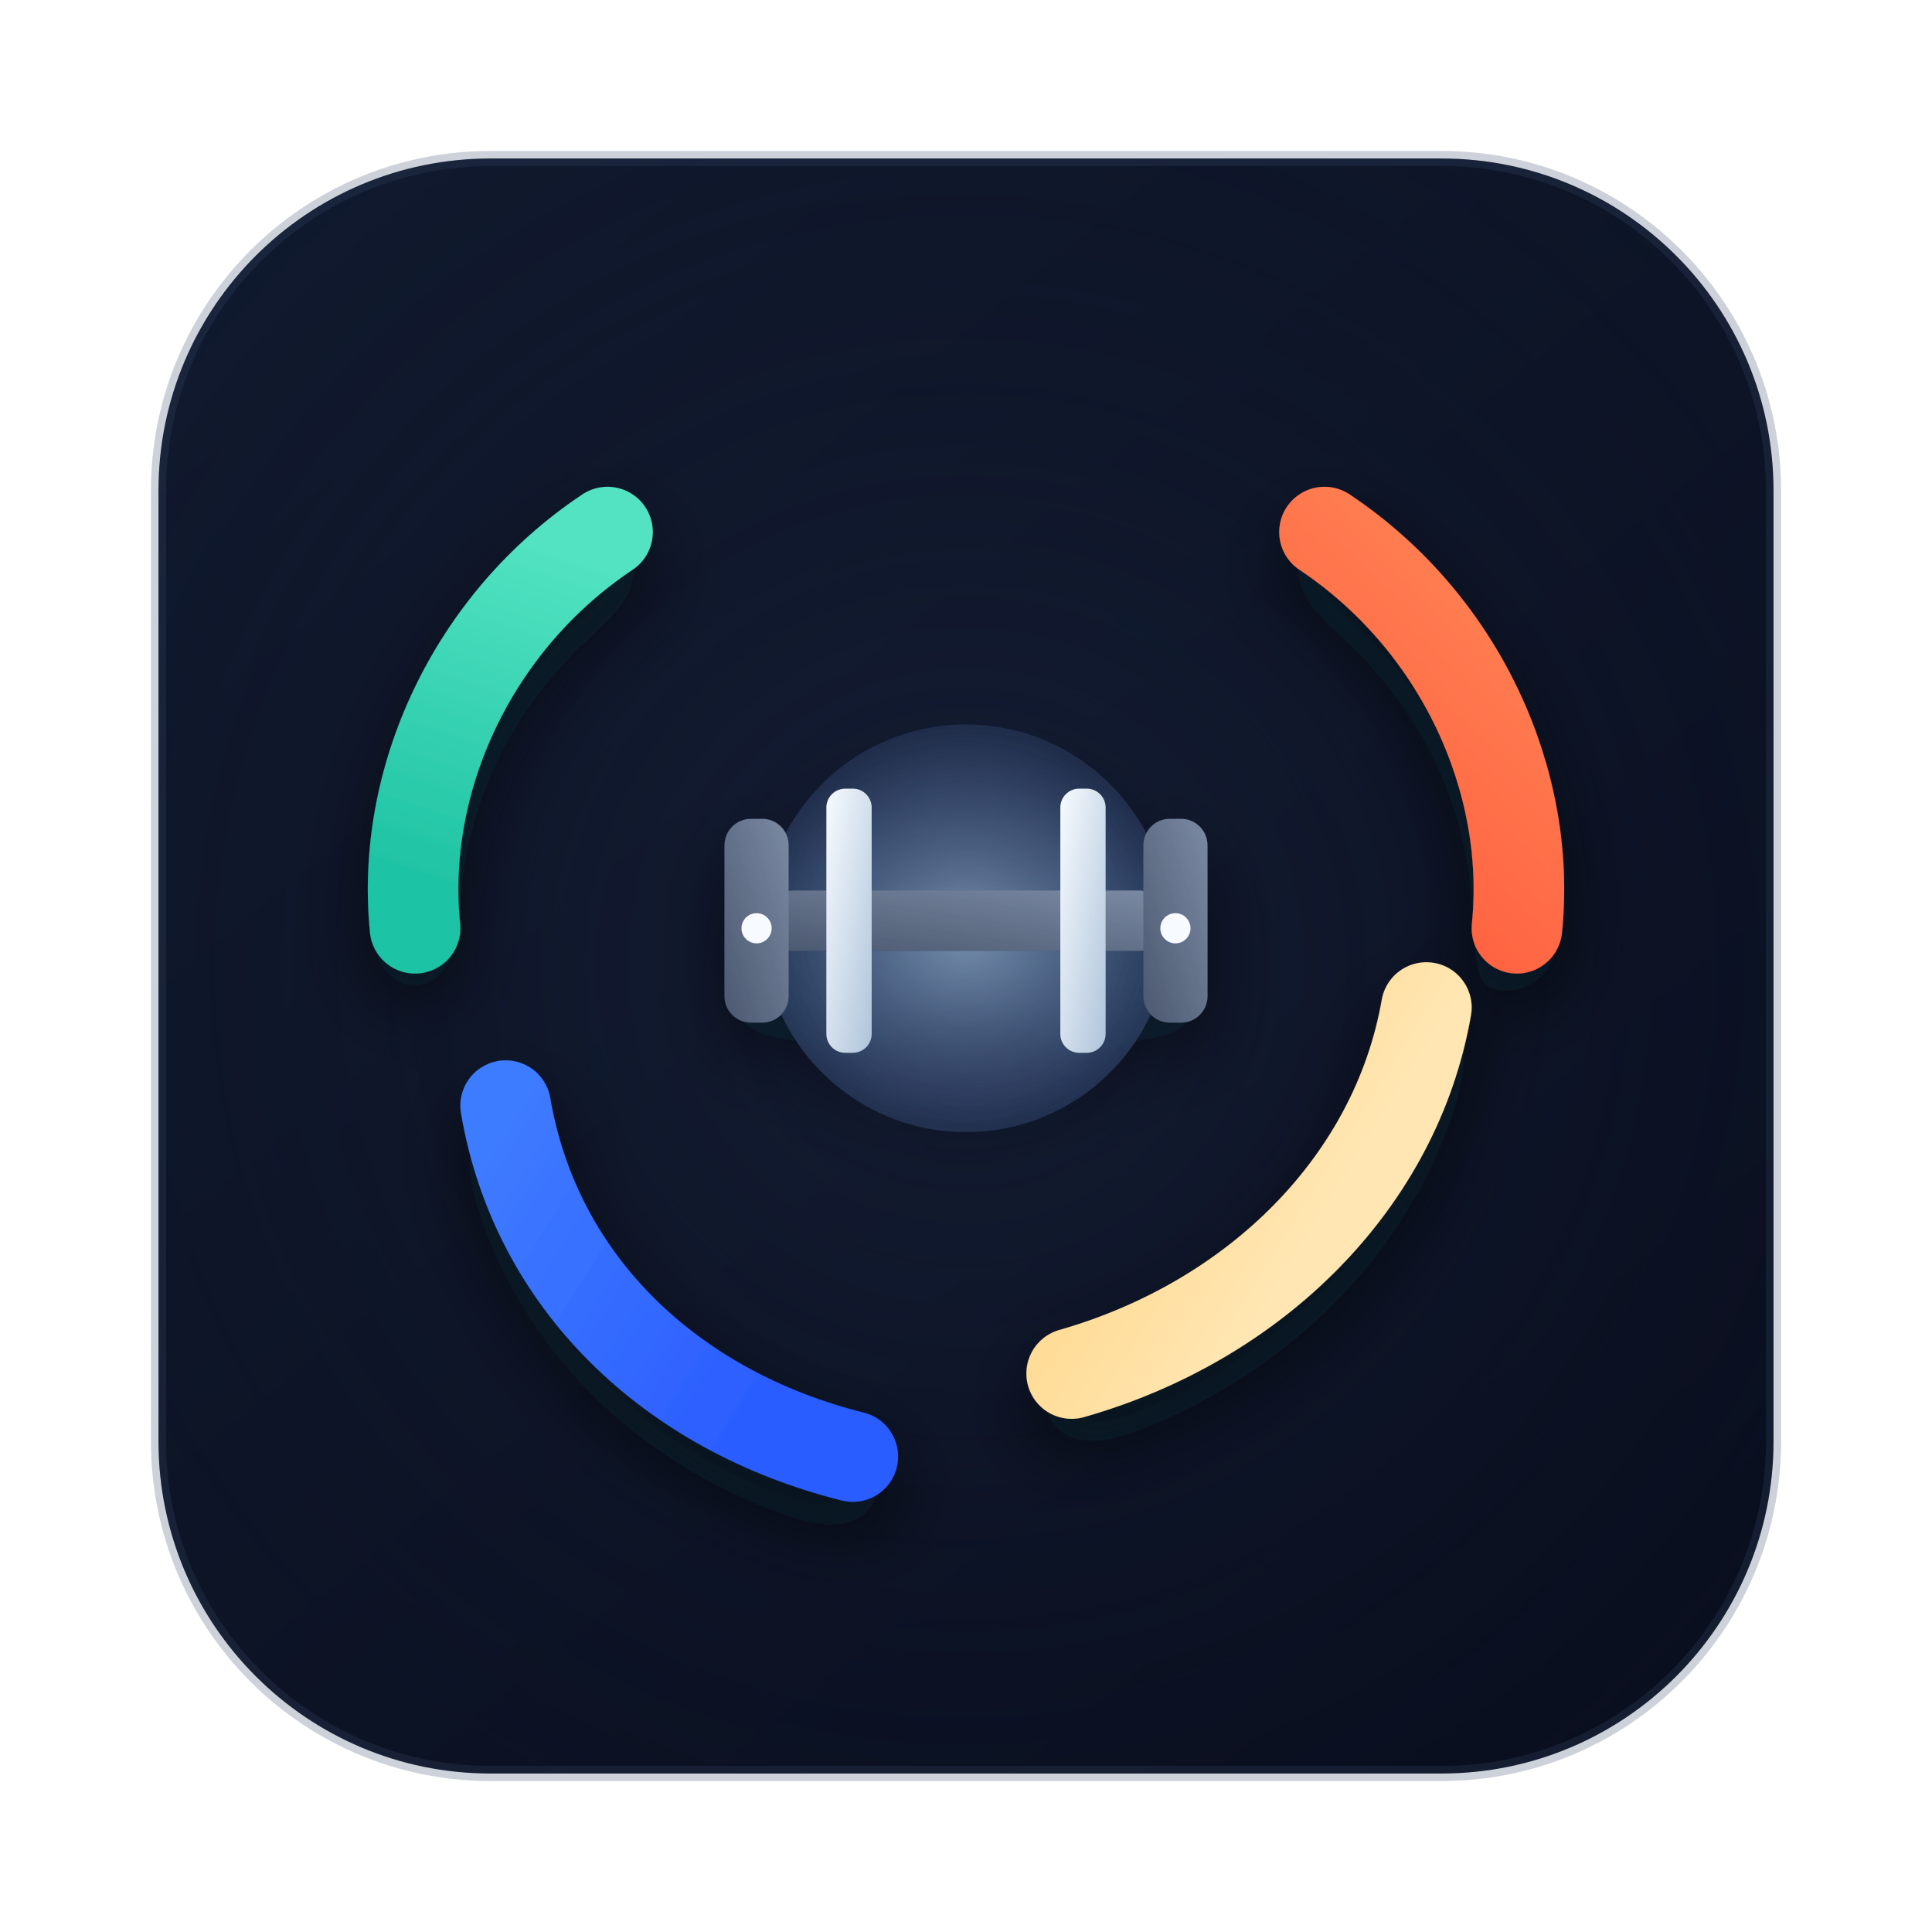
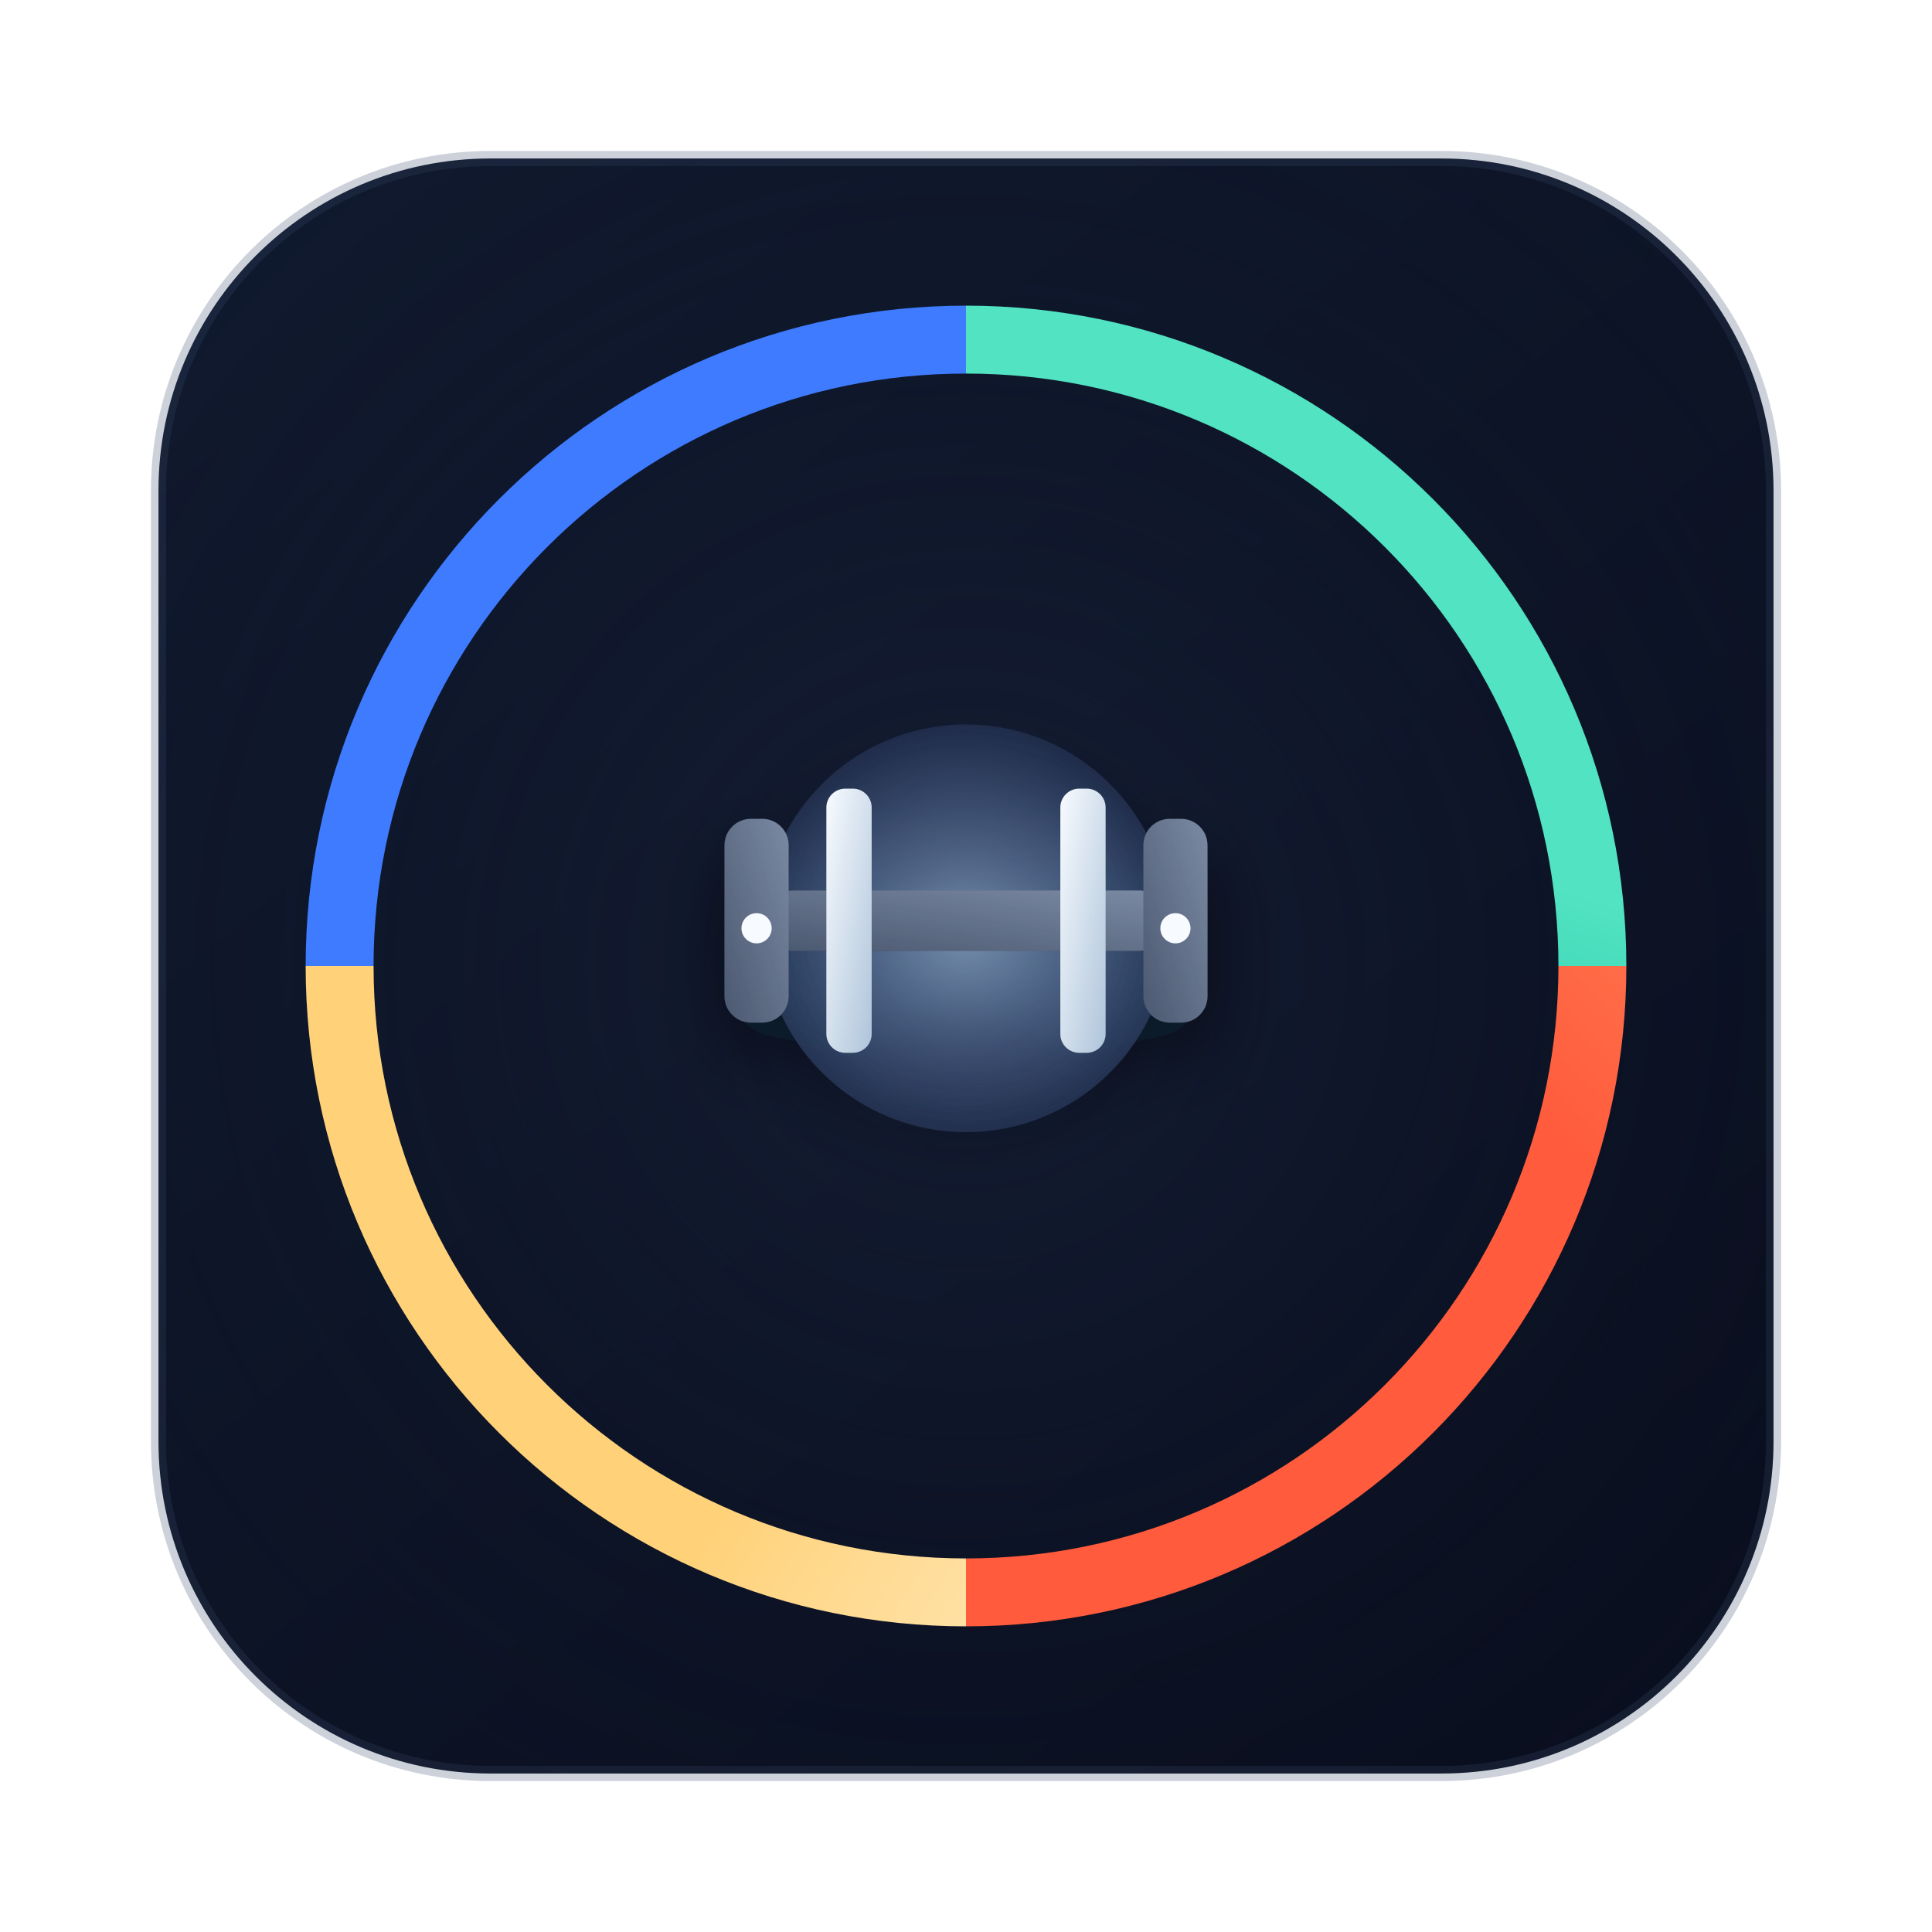
<svg xmlns="http://www.w3.org/2000/svg" width="1024" height="1024" viewBox="0 0 1024 1024" fill="none">
  <defs>
    <linearGradient id="bg" x1="180" y1="120" x2="820" y2="904" gradientUnits="userSpaceOnUse">
      <stop offset="0" stop-color="#10192E" />
      <stop offset="1" stop-color="#0A0F1F" />
    </linearGradient>
    <radialGradient id="bgGlow" cx="50%" cy="50%" r="55%" gradientUnits="userSpaceOnUse">
      <stop offset="0" stop-color="#1B2642" stop-opacity="0.55" />
      <stop offset="1" stop-color="#0A0F1F" stop-opacity="0" />
    </radialGradient>
    <linearGradient id="arcTeal" x1="260" y1="280" x2="200" y2="460" gradientUnits="userSpaceOnUse">
      <stop offset="0" stop-color="#52E3C2" />
      <stop offset="1" stop-color="#1EC3A4" />
    </linearGradient>
    <linearGradient id="arcCoral" x1="820" y1="260" x2="650" y2="440" gradientUnits="userSpaceOnUse">
      <stop offset="0" stop-color="#FF8A5A" />
      <stop offset="1" stop-color="#FF5B3C" />
    </linearGradient>
    <linearGradient id="arcCream" x1="720" y1="620" x2="560" y2="520" gradientUnits="userSpaceOnUse">
      <stop offset="0" stop-color="#FFE6B3" />
      <stop offset="1" stop-color="#FFD27A" />
    </linearGradient>
    <linearGradient id="arcBlue" x1="240" y1="640" x2="400" y2="740" gradientUnits="userSpaceOnUse">
      <stop offset="0" stop-color="#3E7BFF" />
      <stop offset="1" stop-color="#2C5DFF" />
    </linearGradient>
    <linearGradient id="metalLight" x1="0" y1="0" x2="1" y2="1">
      <stop offset="0" stop-color="#F7FBFF" />
      <stop offset="1" stop-color="#AFC4DA" />
    </linearGradient>
    <linearGradient id="metalDark" x1="1" y1="0" x2="0" y2="1">
      <stop offset="0" stop-color="#7B8AA3" />
      <stop offset="1" stop-color="#4B5870" />
    </linearGradient>
    <radialGradient id="metalGlow" cx="50%" cy="50%" r="70%">
      <stop offset="0" stop-color="#B7D9FF" stop-opacity="0.85" />
      <stop offset="1" stop-color="#4A74C7" stop-opacity="0" />
    </radialGradient>
    <filter id="softShadow" x="-20%" y="-20%" width="140%" height="140%" color-interpolation-filters="sRGB">
      <feDropShadow dx="0" dy="18" stdDeviation="20" flood-color="#05070E" flood-opacity="0.6" />
    </filter>
  </defs>
  <rect x="84" y="84" width="856" height="856" rx="176" fill="url(#bg)" />
  <rect x="84" y="84" width="856" height="856" rx="176" fill="url(#bgGlow)" />
  <rect x="84" y="84" width="856" height="856" rx="176" stroke="#3B4A6A" stroke-opacity="0.25" stroke-width="8" fill="none" />
-   <g filter="url(#softShadow)">
-     <path d="M322 282 C250 330 212 414 220 492" fill="none" stroke="url(#arcTeal)" stroke-width="48" stroke-linecap="round" />
-     <path d="M702 282 C774 330 812 414 804 492" fill="none" stroke="url(#arcCoral)" stroke-width="48" stroke-linecap="round" />
-     <path d="M756 534 C740 626 666 700 568 728" fill="none" stroke="url(#arcCream)" stroke-width="48" stroke-linecap="round" />
-     <path d="M268 586 C284 680 356 748 452 772" fill="none" stroke="url(#arcBlue)" stroke-width="48" stroke-linecap="round" />
+   <g>
+     <path d="M512 180 A332 332 0 0 1 844 512" stroke="url(#arcTeal)" stroke-width="36" fill="none" filter="url(#glowTeal)" />
+     <path d="M844 512 A332 332 0 0 1 512 844" stroke="url(#arcCoral)" stroke-width="36" fill="none" filter="url(#glowCoral)" />
+     <path d="M512 844 A332 332 0 0 1 180 512" stroke="url(#arcCream)" stroke-width="36" fill="none" filter="url(#glowCream)" />
+     <path d="M180 512 A332 332 0 0 1 512 180" stroke="url(#arcBlue)" stroke-width="36" fill="none" filter="url(#glowBlue)" />
  </g>
  <g filter="url(#softShadow)">
    <circle cx="512" cy="492" r="108" fill="url(#metalGlow)" opacity="0.6" />
    <rect x="408" y="472" width="208" height="32" rx="12" fill="url(#metalDark)" />
    <rect x="438" y="418" width="24" height="140" rx="10" fill="url(#metalLight)" />
    <rect x="562" y="418" width="24" height="140" rx="10" fill="url(#metalLight)" />
    <rect x="384" y="434" width="34" height="108" rx="14" fill="url(#metalDark)" />
    <rect x="606" y="434" width="34" height="108" rx="14" fill="url(#metalDark)" />
    <circle cx="401" cy="492" r="8" fill="#F7FBFF" />
    <circle cx="623" cy="492" r="8" fill="#F7FBFF" />
  </g>
</svg>
